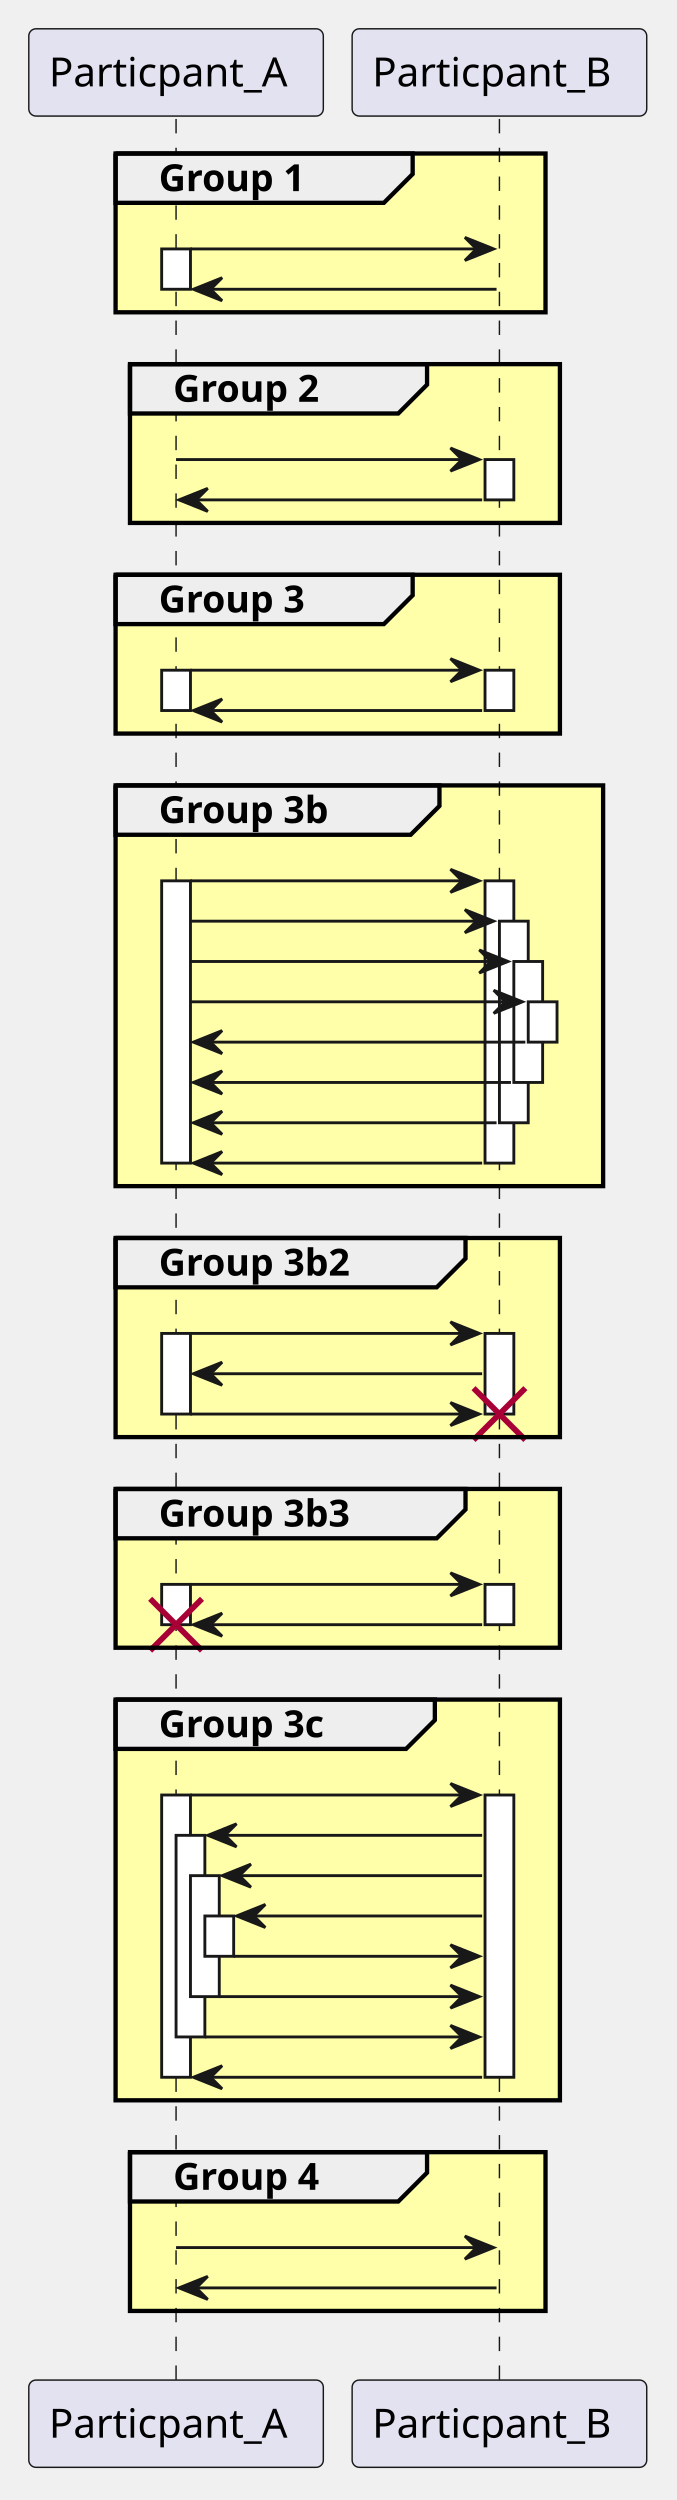
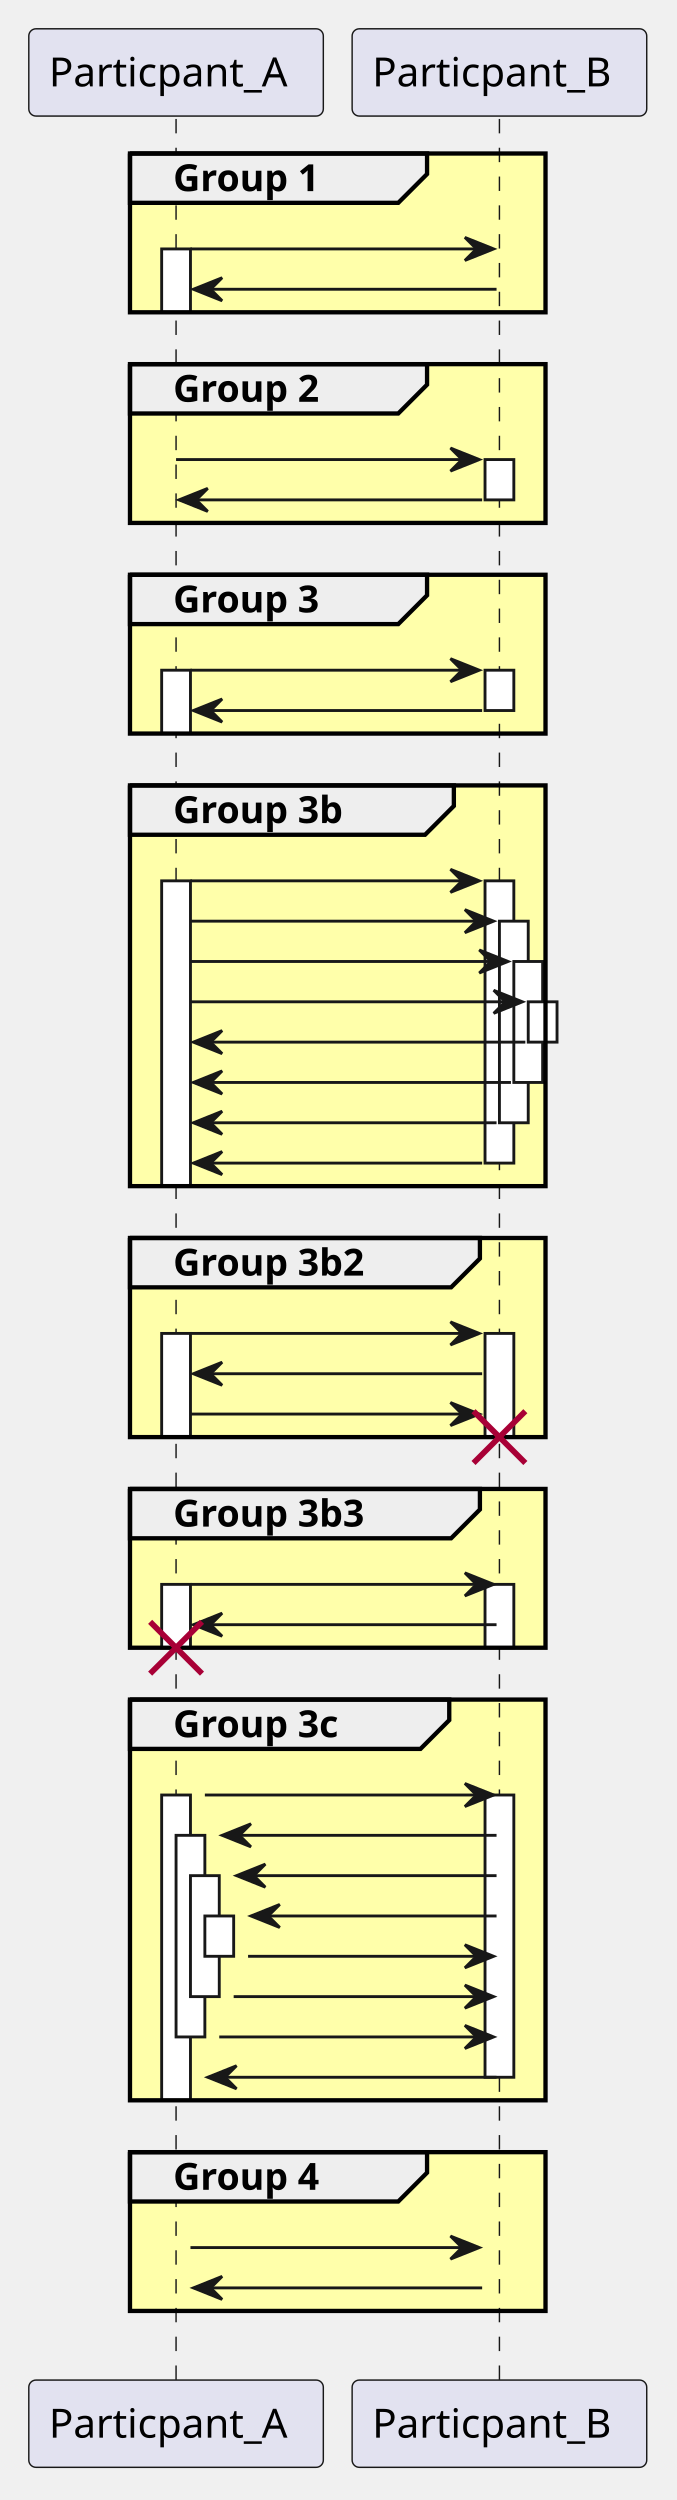
<svg xmlns="http://www.w3.org/2000/svg" contentStyleType="text/css" data-diagram-type="SEQUENCE" height="868px" preserveAspectRatio="none" style="width:235px;height:868px;background:#FFFFFF;" version="1.1" viewBox="0 0 235 868" width="235px" zoomAndPan="magnify">
  <defs />
  <g>
-     <rect fill="#FFFFAA" height="55.133" style="stroke:#FFFFAA;stroke-width:1;" width="149.273" x="40.129" y="53.297" />
-     <rect fill="#FFFFAA" height="55.133" style="stroke:#FFFFAA;stroke-width:1;" width="149.273" x="45.129" y="126.43" />
-     <rect fill="#FFFFAA" height="55.133" style="stroke:#FFFFAA;stroke-width:1;" width="154.273" x="40.129" y="199.562" />
-     <rect fill="#FFFFAA" height="139.133" style="stroke:#FFFFAA;stroke-width:1;" width="169.273" x="40.129" y="272.695" />
-     <rect fill="#FFFFAA" height="69.133" style="stroke:#FFFFAA;stroke-width:1;" width="154.273" x="40.129" y="429.828" />
-     <rect fill="#FFFFAA" height="55.133" style="stroke:#FFFFAA;stroke-width:1;" width="154.273" x="40.129" y="516.961" />
-     <rect fill="#FFFFAA" height="139.133" style="stroke:#FFFFAA;stroke-width:1;" width="154.273" x="40.129" y="590.094" />
+     <rect fill="#FFFFAA" height="55.133" style="stroke:#FFFFAA;stroke-width:1;" width="144.273" x="45.129" y="53.297" />
+     <rect fill="#FFFFAA" height="55.133" style="stroke:#FFFFAA;stroke-width:1;" width="144.273" x="45.129" y="126.43" />
+     <rect fill="#FFFFAA" height="55.133" style="stroke:#FFFFAA;stroke-width:1;" width="144.273" x="45.129" y="199.562" />
+     <rect fill="#FFFFAA" height="139.133" style="stroke:#FFFFAA;stroke-width:1;" width="144.273" x="45.129" y="272.695" />
+     <rect fill="#FFFFAA" height="69.133" style="stroke:#FFFFAA;stroke-width:1;" width="144.273" x="45.129" y="429.828" />
+     <rect fill="#FFFFAA" height="55.133" style="stroke:#FFFFAA;stroke-width:1;" width="144.273" x="45.129" y="516.961" />
+     <rect fill="#FFFFAA" height="139.133" style="stroke:#FFFFAA;stroke-width:1;" width="144.273" x="45.129" y="590.094" />
    <rect fill="#FFFFAA" height="55.133" style="stroke:#FFFFAA;stroke-width:1;" width="144.273" x="45.129" y="747.227" />
    <g>
      <rect fill="#000000" fill-opacity="0" height="785.062" width="8" x="57.629" y="41.297" />
      <line style="stroke:#181818;stroke-width:0.5;stroke-dasharray:5,5;" x1="61.129" x2="61.129" y1="41.297" y2="826.359" />
    </g>
    <g>
-       <rect fill="#FFFFFF" height="14" style="stroke:#181818;stroke-width:1;" width="10" x="56.129" y="86.43" />
+       <rect fill="#FFFFFF" height="22" style="stroke:#181818;stroke-width:1;" width="10" x="56.129" y="86.43" />
    </g>
    <g>
-       <rect fill="#FFFFFF" height="14" style="stroke:#181818;stroke-width:1;" width="10" x="56.129" y="232.695" />
+       <rect fill="#FFFFFF" height="22" style="stroke:#181818;stroke-width:1;" width="10" x="56.129" y="232.695" />
    </g>
    <g>
-       <rect fill="#FFFFFF" height="98" style="stroke:#181818;stroke-width:1;" width="10" x="56.129" y="305.828" />
+       <rect fill="#FFFFFF" height="106" style="stroke:#181818;stroke-width:1;" width="10" x="56.129" y="305.828" />
    </g>
    <g>
-       <rect fill="#FFFFFF" height="28" style="stroke:#181818;stroke-width:1;" width="10" x="56.129" y="462.961" />
+       <rect fill="#FFFFFF" height="36" style="stroke:#181818;stroke-width:1;" width="10" x="56.129" y="462.961" />
    </g>
    <g>
-       <rect fill="#FFFFFF" height="14" style="stroke:#181818;stroke-width:1;" width="10" x="56.129" y="550.094" />
+       <rect fill="#FFFFFF" height="22" style="stroke:#181818;stroke-width:1;" width="10" x="56.129" y="550.094" />
    </g>
-     <line style="stroke:#A80036;stroke-width:2;" x1="52.129" x2="70.129" y1="555.094" y2="573.094" />
-     <line style="stroke:#A80036;stroke-width:2;" x1="52.129" x2="70.129" y1="573.094" y2="555.094" />
    <g>
-       <rect fill="#FFFFFF" height="98" style="stroke:#181818;stroke-width:1;" width="10" x="56.129" y="623.227" />
+       <rect fill="#FFFFFF" height="106" style="stroke:#181818;stroke-width:1;" width="10" x="56.129" y="623.227" />
    </g>
    <g>
      <rect fill="#FFFFFF" height="70" style="stroke:#181818;stroke-width:1;" width="10" x="61.129" y="637.227" />
    </g>
    <g>
      <rect fill="#FFFFFF" height="42" style="stroke:#181818;stroke-width:1;" width="10" x="66.129" y="651.227" />
    </g>
    <g>
      <rect fill="#FFFFFF" height="14" style="stroke:#181818;stroke-width:1;" width="10" x="71.129" y="665.227" />
    </g>
    <g>
      <rect fill="#000000" fill-opacity="0" height="785.062" width="8" x="169.902" y="41.297" />
      <line style="stroke:#181818;stroke-width:0.5;stroke-dasharray:5,5;" x1="173.402" x2="173.402" y1="41.297" y2="826.359" />
    </g>
    <g>
      <rect fill="#FFFFFF" height="14" style="stroke:#181818;stroke-width:1;" width="10" x="168.402" y="159.562" />
    </g>
    <g>
      <rect fill="#FFFFFF" height="14" style="stroke:#181818;stroke-width:1;" width="10" x="168.402" y="232.695" />
    </g>
    <g>
      <rect fill="#FFFFFF" height="98" style="stroke:#181818;stroke-width:1;" width="10" x="168.402" y="305.828" />
    </g>
    <g>
-       <rect fill="#FFFFFF" height="28" style="stroke:#181818;stroke-width:1;" width="10" x="168.402" y="462.961" />
+       <rect fill="#FFFFFF" height="36" style="stroke:#181818;stroke-width:1;" width="10" x="168.402" y="462.961" />
    </g>
-     <line style="stroke:#A80036;stroke-width:2;" x1="164.402" x2="182.402" y1="481.961" y2="499.961" />
-     <line style="stroke:#A80036;stroke-width:2;" x1="164.402" x2="182.402" y1="499.961" y2="481.961" />
    <g>
-       <rect fill="#FFFFFF" height="14" style="stroke:#181818;stroke-width:1;" width="10" x="168.402" y="550.094" />
+       <rect fill="#FFFFFF" height="22" style="stroke:#181818;stroke-width:1;" width="10" x="168.402" y="550.094" />
    </g>
    <g>
      <rect fill="#FFFFFF" height="98" style="stroke:#181818;stroke-width:1;" width="10" x="168.402" y="623.227" />
    </g>
    <g>
      <rect fill="#FFFFFF" height="70" style="stroke:#181818;stroke-width:1;" width="10" x="173.402" y="319.828" />
    </g>
    <g>
      <rect fill="#FFFFFF" height="42" style="stroke:#181818;stroke-width:1;" width="10" x="178.402" y="333.828" />
    </g>
    <g>
      <rect fill="#FFFFFF" height="14" style="stroke:#181818;stroke-width:1;" width="10" x="183.402" y="347.828" />
    </g>
    <rect fill="#E2E2F0" height="30.297" rx="2.5" ry="2.5" style="stroke:#181818;stroke-width:0.5;" width="102.259" x="10" y="10" />
    <text fill="#000000" font-family="sans-serif" font-size="14" lengthAdjust="spacing" textLength="88.259" x="17" y="29.995">Particpant_A</text>
    <rect fill="#E2E2F0" height="30.297" rx="2.5" ry="2.5" style="stroke:#181818;stroke-width:0.5;" width="102.286" x="122.259" y="10" />
    <text fill="#000000" font-family="sans-serif" font-size="14" lengthAdjust="spacing" textLength="88.286" x="129.259" y="29.995">Particpant_B</text>
    <rect fill="#E2E2F0" height="30.297" rx="2.5" ry="2.5" style="stroke:#181818;stroke-width:0.5;" width="102.259" x="10" y="826.359" />
    <text fill="#000000" font-family="sans-serif" font-size="14" lengthAdjust="spacing" textLength="88.259" x="17" y="846.355">Particpant_A</text>
    <rect fill="#E2E2F0" height="30.297" rx="2.5" ry="2.5" style="stroke:#181818;stroke-width:0.5;" width="102.286" x="122.259" y="826.359" />
    <text fill="#000000" font-family="sans-serif" font-size="14" lengthAdjust="spacing" textLength="88.286" x="129.259" y="846.355">Particpant_B</text>
-     <path d="M40.129,53.297 L143.274,53.297 L143.274,60.43 L133.274,70.43 L40.129,70.43 L40.129,53.297" fill="#EEEEEE" style="stroke:#000000;stroke-width:1.5;" />
-     <rect fill="none" height="55.133" style="stroke:#000000;stroke-width:1.5;" width="149.273" x="40.129" y="53.297" />
-     <text fill="#000000" font-family="sans-serif" font-size="13" font-weight="700" lengthAdjust="spacing" textLength="58.145" x="55.129" y="66.364">Group 1</text>
+     <path d="M45.129,53.297 L148.274,53.297 L148.274,60.43 L138.274,70.43 L45.129,70.43 L45.129,53.297" fill="#EEEEEE" style="stroke:#000000;stroke-width:1.5;" />
+     <rect fill="none" height="55.133" style="stroke:#000000;stroke-width:1.5;" width="144.273" x="45.129" y="53.297" />
+     <text fill="#000000" font-family="sans-serif" font-size="13" font-weight="700" lengthAdjust="spacing" textLength="58.145" x="60.129" y="66.364">Group 1</text>
    <polygon fill="#181818" points="161.402,82.43,171.402,86.43,161.402,90.43,165.402,86.43" style="stroke:#181818;stroke-width:1;" />
    <line style="stroke:#181818;stroke-width:1;" x1="66.129" x2="167.402" y1="86.43" y2="86.43" />
    <polygon fill="#181818" points="77.129,96.43,67.129,100.43,77.129,104.43,73.129,100.43" style="stroke:#181818;stroke-width:1;" />
    <line style="stroke:#181818;stroke-width:1;" x1="71.129" x2="172.402" y1="100.43" y2="100.43" />
    <path d="M45.129,126.43 L148.274,126.43 L148.274,133.562 L138.274,143.562 L45.129,143.562 L45.129,126.43" fill="#EEEEEE" style="stroke:#000000;stroke-width:1.5;" />
-     <rect fill="none" height="55.133" style="stroke:#000000;stroke-width:1.5;" width="149.273" x="45.129" y="126.43" />
+     <rect fill="none" height="55.133" style="stroke:#000000;stroke-width:1.5;" width="144.273" x="45.129" y="126.43" />
    <text fill="#000000" font-family="sans-serif" font-size="13" font-weight="700" lengthAdjust="spacing" textLength="58.145" x="60.129" y="139.497">Group 2</text>
    <polygon fill="#181818" points="156.402,155.562,166.402,159.562,156.402,163.562,160.402,159.562" style="stroke:#181818;stroke-width:1;" />
    <line style="stroke:#181818;stroke-width:1;" x1="61.129" x2="162.402" y1="159.562" y2="159.562" />
    <polygon fill="#181818" points="72.129,169.562,62.129,173.562,72.129,177.562,68.129,173.562" style="stroke:#181818;stroke-width:1;" />
    <line style="stroke:#181818;stroke-width:1;" x1="66.129" x2="167.402" y1="173.562" y2="173.562" />
-     <path d="M40.129,199.562 L143.274,199.562 L143.274,206.695 L133.274,216.695 L40.129,216.695 L40.129,199.562" fill="#EEEEEE" style="stroke:#000000;stroke-width:1.5;" />
-     <rect fill="none" height="55.133" style="stroke:#000000;stroke-width:1.5;" width="154.273" x="40.129" y="199.562" />
-     <text fill="#000000" font-family="sans-serif" font-size="13" font-weight="700" lengthAdjust="spacing" textLength="58.145" x="55.129" y="212.629">Group 3</text>
+     <path d="M45.129,199.562 L148.274,199.562 L148.274,206.695 L138.274,216.695 L45.129,216.695 L45.129,199.562" fill="#EEEEEE" style="stroke:#000000;stroke-width:1.5;" />
+     <rect fill="none" height="55.133" style="stroke:#000000;stroke-width:1.5;" width="144.273" x="45.129" y="199.562" />
+     <text fill="#000000" font-family="sans-serif" font-size="13" font-weight="700" lengthAdjust="spacing" textLength="58.145" x="60.129" y="212.629">Group 3</text>
    <polygon fill="#181818" points="156.402,228.695,166.402,232.695,156.402,236.695,160.402,232.695" style="stroke:#181818;stroke-width:1;" />
    <line style="stroke:#181818;stroke-width:1;" x1="66.129" x2="162.402" y1="232.695" y2="232.695" />
    <polygon fill="#181818" points="77.129,242.695,67.129,246.695,77.129,250.695,73.129,246.695" style="stroke:#181818;stroke-width:1;" />
    <line style="stroke:#181818;stroke-width:1;" x1="71.129" x2="167.402" y1="246.695" y2="246.695" />
-     <path d="M40.129,272.695 L152.58,272.695 L152.58,279.828 L142.58,289.828 L40.129,289.828 L40.129,272.695" fill="#EEEEEE" style="stroke:#000000;stroke-width:1.5;" />
-     <rect fill="none" height="139.133" style="stroke:#000000;stroke-width:1.5;" width="169.273" x="40.129" y="272.695" />
-     <text fill="#000000" font-family="sans-serif" font-size="13" font-weight="700" lengthAdjust="spacing" textLength="67.45" x="55.129" y="285.762">Group 3b</text>
+     <path d="M45.129,272.695 L157.58,272.695 L157.58,279.828 L147.58,289.828 L45.129,289.828 L45.129,272.695" fill="#EEEEEE" style="stroke:#000000;stroke-width:1.5;" />
+     <rect fill="none" height="139.133" style="stroke:#000000;stroke-width:1.5;" width="144.273" x="45.129" y="272.695" />
+     <text fill="#000000" font-family="sans-serif" font-size="13" font-weight="700" lengthAdjust="spacing" textLength="67.45" x="60.129" y="285.762">Group 3b</text>
    <polygon fill="#181818" points="156.402,301.828,166.402,305.828,156.402,309.828,160.402,305.828" style="stroke:#181818;stroke-width:1;" />
    <line style="stroke:#181818;stroke-width:1;" x1="66.129" x2="162.402" y1="305.828" y2="305.828" />
    <polygon fill="#181818" points="161.402,315.828,171.402,319.828,161.402,323.828,165.402,319.828" style="stroke:#181818;stroke-width:1;" />
    <line style="stroke:#181818;stroke-width:1;" x1="66.129" x2="167.402" y1="319.828" y2="319.828" />
    <polygon fill="#181818" points="166.402,329.828,176.402,333.828,166.402,337.828,170.402,333.828" style="stroke:#181818;stroke-width:1;" />
    <line style="stroke:#181818;stroke-width:1;" x1="66.129" x2="172.402" y1="333.828" y2="333.828" />
    <polygon fill="#181818" points="171.402,343.828,181.402,347.828,171.402,351.828,175.402,347.828" style="stroke:#181818;stroke-width:1;" />
    <line style="stroke:#181818;stroke-width:1;" x1="66.129" x2="177.402" y1="347.828" y2="347.828" />
    <polygon fill="#181818" points="77.129,357.828,67.129,361.828,77.129,365.828,73.129,361.828" style="stroke:#181818;stroke-width:1;" />
    <line style="stroke:#181818;stroke-width:1;" x1="71.129" x2="182.402" y1="361.828" y2="361.828" />
    <polygon fill="#181818" points="77.129,371.828,67.129,375.828,77.129,379.828,73.129,375.828" style="stroke:#181818;stroke-width:1;" />
    <line style="stroke:#181818;stroke-width:1;" x1="71.129" x2="177.402" y1="375.828" y2="375.828" />
    <polygon fill="#181818" points="77.129,385.828,67.129,389.828,77.129,393.828,73.129,389.828" style="stroke:#181818;stroke-width:1;" />
    <line style="stroke:#181818;stroke-width:1;" x1="71.129" x2="172.402" y1="389.828" y2="389.828" />
    <polygon fill="#181818" points="77.129,399.828,67.129,403.828,77.129,407.828,73.129,403.828" style="stroke:#181818;stroke-width:1;" />
    <line style="stroke:#181818;stroke-width:1;" x1="71.129" x2="167.402" y1="403.828" y2="403.828" />
-     <path d="M40.129,429.828 L161.625,429.828 L161.625,436.961 L151.625,446.961 L40.129,446.961 L40.129,429.828" fill="#EEEEEE" style="stroke:#000000;stroke-width:1.5;" />
-     <rect fill="none" height="69.133" style="stroke:#000000;stroke-width:1.5;" width="154.273" x="40.129" y="429.828" />
-     <text fill="#000000" font-family="sans-serif" font-size="13" font-weight="700" lengthAdjust="spacing" textLength="76.496" x="55.129" y="442.895">Group 3b2</text>
+     <path d="M45.129,429.828 L166.625,429.828 L166.625,436.961 L156.625,446.961 L45.129,446.961 L45.129,429.828" fill="#EEEEEE" style="stroke:#000000;stroke-width:1.5;" />
+     <rect fill="none" height="69.133" style="stroke:#000000;stroke-width:1.5;" width="144.273" x="45.129" y="429.828" />
+     <text fill="#000000" font-family="sans-serif" font-size="13" font-weight="700" lengthAdjust="spacing" textLength="76.496" x="60.129" y="442.895">Group 3b2</text>
    <polygon fill="#181818" points="156.402,458.961,166.402,462.961,156.402,466.961,160.402,462.961" style="stroke:#181818;stroke-width:1;" />
    <line style="stroke:#181818;stroke-width:1;" x1="66.129" x2="162.402" y1="462.961" y2="462.961" />
    <polygon fill="#181818" points="77.129,472.961,67.129,476.961,77.129,480.961,73.129,476.961" style="stroke:#181818;stroke-width:1;" />
    <line style="stroke:#181818;stroke-width:1;" x1="71.129" x2="167.402" y1="476.961" y2="476.961" />
    <polygon fill="#181818" points="156.402,486.961,166.402,490.961,156.402,494.961,160.402,490.961" style="stroke:#181818;stroke-width:1;" />
    <line style="stroke:#181818;stroke-width:1;" x1="66.129" x2="162.402" y1="490.961" y2="490.961" />
-     <path d="M40.129,516.961 L161.625,516.961 L161.625,524.094 L151.625,534.094 L40.129,534.094 L40.129,516.961" fill="#EEEEEE" style="stroke:#000000;stroke-width:1.5;" />
-     <rect fill="none" height="55.133" style="stroke:#000000;stroke-width:1.5;" width="154.273" x="40.129" y="516.961" />
-     <text fill="#000000" font-family="sans-serif" font-size="13" font-weight="700" lengthAdjust="spacing" textLength="76.496" x="55.129" y="530.028">Group 3b3</text>
-     <polygon fill="#181818" points="156.402,546.094,166.402,550.094,156.402,554.094,160.402,550.094" style="stroke:#181818;stroke-width:1;" />
-     <line style="stroke:#181818;stroke-width:1;" x1="66.129" x2="162.402" y1="550.094" y2="550.094" />
+     <path d="M45.129,516.961 L166.625,516.961 L166.625,524.094 L156.625,534.094 L45.129,534.094 L45.129,516.961" fill="#EEEEEE" style="stroke:#000000;stroke-width:1.5;" />
+     <rect fill="none" height="55.133" style="stroke:#000000;stroke-width:1.5;" width="144.273" x="45.129" y="516.961" />
+     <text fill="#000000" font-family="sans-serif" font-size="13" font-weight="700" lengthAdjust="spacing" textLength="76.496" x="60.129" y="530.028">Group 3b3</text>
+     <line style="stroke:#A80036;stroke-width:2;" x1="164.402" x2="182.402" y1="489.961" y2="507.961" />
+     <line style="stroke:#A80036;stroke-width:2;" x1="164.402" x2="182.402" y1="507.961" y2="489.961" />
+     <polygon fill="#181818" points="161.402,546.094,171.402,550.094,161.402,554.094,165.402,550.094" style="stroke:#181818;stroke-width:1;" />
+     <line style="stroke:#181818;stroke-width:1;" x1="66.129" x2="167.402" y1="550.094" y2="550.094" />
    <polygon fill="#181818" points="77.129,560.094,67.129,564.094,77.129,568.094,73.129,564.094" style="stroke:#181818;stroke-width:1;" />
-     <line style="stroke:#181818;stroke-width:1;" x1="71.129" x2="167.402" y1="564.094" y2="564.094" />
-     <path d="M40.129,590.094 L150.98,590.094 L150.98,597.227 L140.98,607.227 L40.129,607.227 L40.129,590.094" fill="#EEEEEE" style="stroke:#000000;stroke-width:1.5;" />
-     <rect fill="none" height="139.133" style="stroke:#000000;stroke-width:1.5;" width="154.273" x="40.129" y="590.094" />
-     <text fill="#000000" font-family="sans-serif" font-size="13" font-weight="700" lengthAdjust="spacing" textLength="65.851" x="55.129" y="603.161">Group 3c</text>
-     <polygon fill="#181818" points="156.402,619.227,166.402,623.227,156.402,627.227,160.402,623.227" style="stroke:#181818;stroke-width:1;" />
-     <line style="stroke:#181818;stroke-width:1;" x1="66.129" x2="162.402" y1="623.227" y2="623.227" />
-     <polygon fill="#181818" points="82.129,633.227,72.129,637.227,82.129,641.227,78.129,637.227" style="stroke:#181818;stroke-width:1;" />
-     <line style="stroke:#181818;stroke-width:1;" x1="76.129" x2="167.402" y1="637.227" y2="637.227" />
-     <polygon fill="#181818" points="87.129,647.227,77.129,651.227,87.129,655.227,83.129,651.227" style="stroke:#181818;stroke-width:1;" />
-     <line style="stroke:#181818;stroke-width:1;" x1="81.129" x2="167.402" y1="651.227" y2="651.227" />
-     <polygon fill="#181818" points="92.129,661.227,82.129,665.227,92.129,669.227,88.129,665.227" style="stroke:#181818;stroke-width:1;" />
-     <line style="stroke:#181818;stroke-width:1;" x1="86.129" x2="167.402" y1="665.227" y2="665.227" />
-     <polygon fill="#181818" points="156.402,675.227,166.402,679.227,156.402,683.227,160.402,679.227" style="stroke:#181818;stroke-width:1;" />
-     <line style="stroke:#181818;stroke-width:1;" x1="81.129" x2="162.402" y1="679.227" y2="679.227" />
-     <polygon fill="#181818" points="156.402,689.227,166.402,693.227,156.402,697.227,160.402,693.227" style="stroke:#181818;stroke-width:1;" />
-     <line style="stroke:#181818;stroke-width:1;" x1="76.129" x2="162.402" y1="693.227" y2="693.227" />
-     <polygon fill="#181818" points="156.402,703.227,166.402,707.227,156.402,711.227,160.402,707.227" style="stroke:#181818;stroke-width:1;" />
-     <line style="stroke:#181818;stroke-width:1;" x1="71.129" x2="162.402" y1="707.227" y2="707.227" />
-     <polygon fill="#181818" points="77.129,717.227,67.129,721.227,77.129,725.227,73.129,721.227" style="stroke:#181818;stroke-width:1;" />
-     <line style="stroke:#181818;stroke-width:1;" x1="71.129" x2="167.402" y1="721.227" y2="721.227" />
+     <line style="stroke:#181818;stroke-width:1;" x1="71.129" x2="172.402" y1="564.094" y2="564.094" />
+     <path d="M45.129,590.094 L155.98,590.094 L155.98,597.227 L145.98,607.227 L45.129,607.227 L45.129,590.094" fill="#EEEEEE" style="stroke:#000000;stroke-width:1.5;" />
+     <rect fill="none" height="139.133" style="stroke:#000000;stroke-width:1.5;" width="144.273" x="45.129" y="590.094" />
+     <text fill="#000000" font-family="sans-serif" font-size="13" font-weight="700" lengthAdjust="spacing" textLength="65.851" x="60.129" y="603.161">Group 3c</text>
+     <line style="stroke:#A80036;stroke-width:2;" x1="52.129" x2="70.129" y1="563.094" y2="581.094" />
+     <line style="stroke:#A80036;stroke-width:2;" x1="52.129" x2="70.129" y1="581.094" y2="563.094" />
+     <polygon fill="#181818" points="161.402,619.227,171.402,623.227,161.402,627.227,165.402,623.227" style="stroke:#181818;stroke-width:1;" />
+     <line style="stroke:#181818;stroke-width:1;" x1="71.129" x2="167.402" y1="623.227" y2="623.227" />
+     <polygon fill="#181818" points="87.129,633.227,77.129,637.227,87.129,641.227,83.129,637.227" style="stroke:#181818;stroke-width:1;" />
+     <line style="stroke:#181818;stroke-width:1;" x1="81.129" x2="172.402" y1="637.227" y2="637.227" />
+     <polygon fill="#181818" points="92.129,647.227,82.129,651.227,92.129,655.227,88.129,651.227" style="stroke:#181818;stroke-width:1;" />
+     <line style="stroke:#181818;stroke-width:1;" x1="86.129" x2="172.402" y1="651.227" y2="651.227" />
+     <polygon fill="#181818" points="97.129,661.227,87.129,665.227,97.129,669.227,93.129,665.227" style="stroke:#181818;stroke-width:1;" />
+     <line style="stroke:#181818;stroke-width:1;" x1="91.129" x2="172.402" y1="665.227" y2="665.227" />
+     <polygon fill="#181818" points="161.402,675.227,171.402,679.227,161.402,683.227,165.402,679.227" style="stroke:#181818;stroke-width:1;" />
+     <line style="stroke:#181818;stroke-width:1;" x1="86.129" x2="167.402" y1="679.227" y2="679.227" />
+     <polygon fill="#181818" points="161.402,689.227,171.402,693.227,161.402,697.227,165.402,693.227" style="stroke:#181818;stroke-width:1;" />
+     <line style="stroke:#181818;stroke-width:1;" x1="81.129" x2="167.402" y1="693.227" y2="693.227" />
+     <polygon fill="#181818" points="161.402,703.227,171.402,707.227,161.402,711.227,165.402,707.227" style="stroke:#181818;stroke-width:1;" />
+     <line style="stroke:#181818;stroke-width:1;" x1="76.129" x2="167.402" y1="707.227" y2="707.227" />
+     <polygon fill="#181818" points="82.129,717.227,72.129,721.227,82.129,725.227,78.129,721.227" style="stroke:#181818;stroke-width:1;" />
+     <line style="stroke:#181818;stroke-width:1;" x1="76.129" x2="172.402" y1="721.227" y2="721.227" />
    <path d="M45.129,747.227 L148.274,747.227 L148.274,754.359 L138.274,764.359 L45.129,764.359 L45.129,747.227" fill="#EEEEEE" style="stroke:#000000;stroke-width:1.5;" />
    <rect fill="none" height="55.133" style="stroke:#000000;stroke-width:1.5;" width="144.273" x="45.129" y="747.227" />
    <text fill="#000000" font-family="sans-serif" font-size="13" font-weight="700" lengthAdjust="spacing" textLength="58.145" x="60.129" y="760.293">Group 4</text>
-     <polygon fill="#181818" points="161.402,776.359,171.402,780.359,161.402,784.359,165.402,780.359" style="stroke:#181818;stroke-width:1;" />
-     <line style="stroke:#181818;stroke-width:1;" x1="61.129" x2="167.402" y1="780.359" y2="780.359" />
-     <polygon fill="#181818" points="72.129,790.359,62.129,794.359,72.129,798.359,68.129,794.359" style="stroke:#181818;stroke-width:1;" />
-     <line style="stroke:#181818;stroke-width:1;" x1="66.129" x2="172.402" y1="794.359" y2="794.359" />
+     <polygon fill="#181818" points="156.402,776.359,166.402,780.359,156.402,784.359,160.402,780.359" style="stroke:#181818;stroke-width:1;" />
+     <line style="stroke:#181818;stroke-width:1;" x1="66.129" x2="162.402" y1="780.359" y2="780.359" />
+     <polygon fill="#181818" points="77.129,790.359,67.129,794.359,77.129,798.359,73.129,794.359" style="stroke:#181818;stroke-width:1;" />
+     <line style="stroke:#181818;stroke-width:1;" x1="71.129" x2="167.402" y1="794.359" y2="794.359" />
  </g>
</svg>
